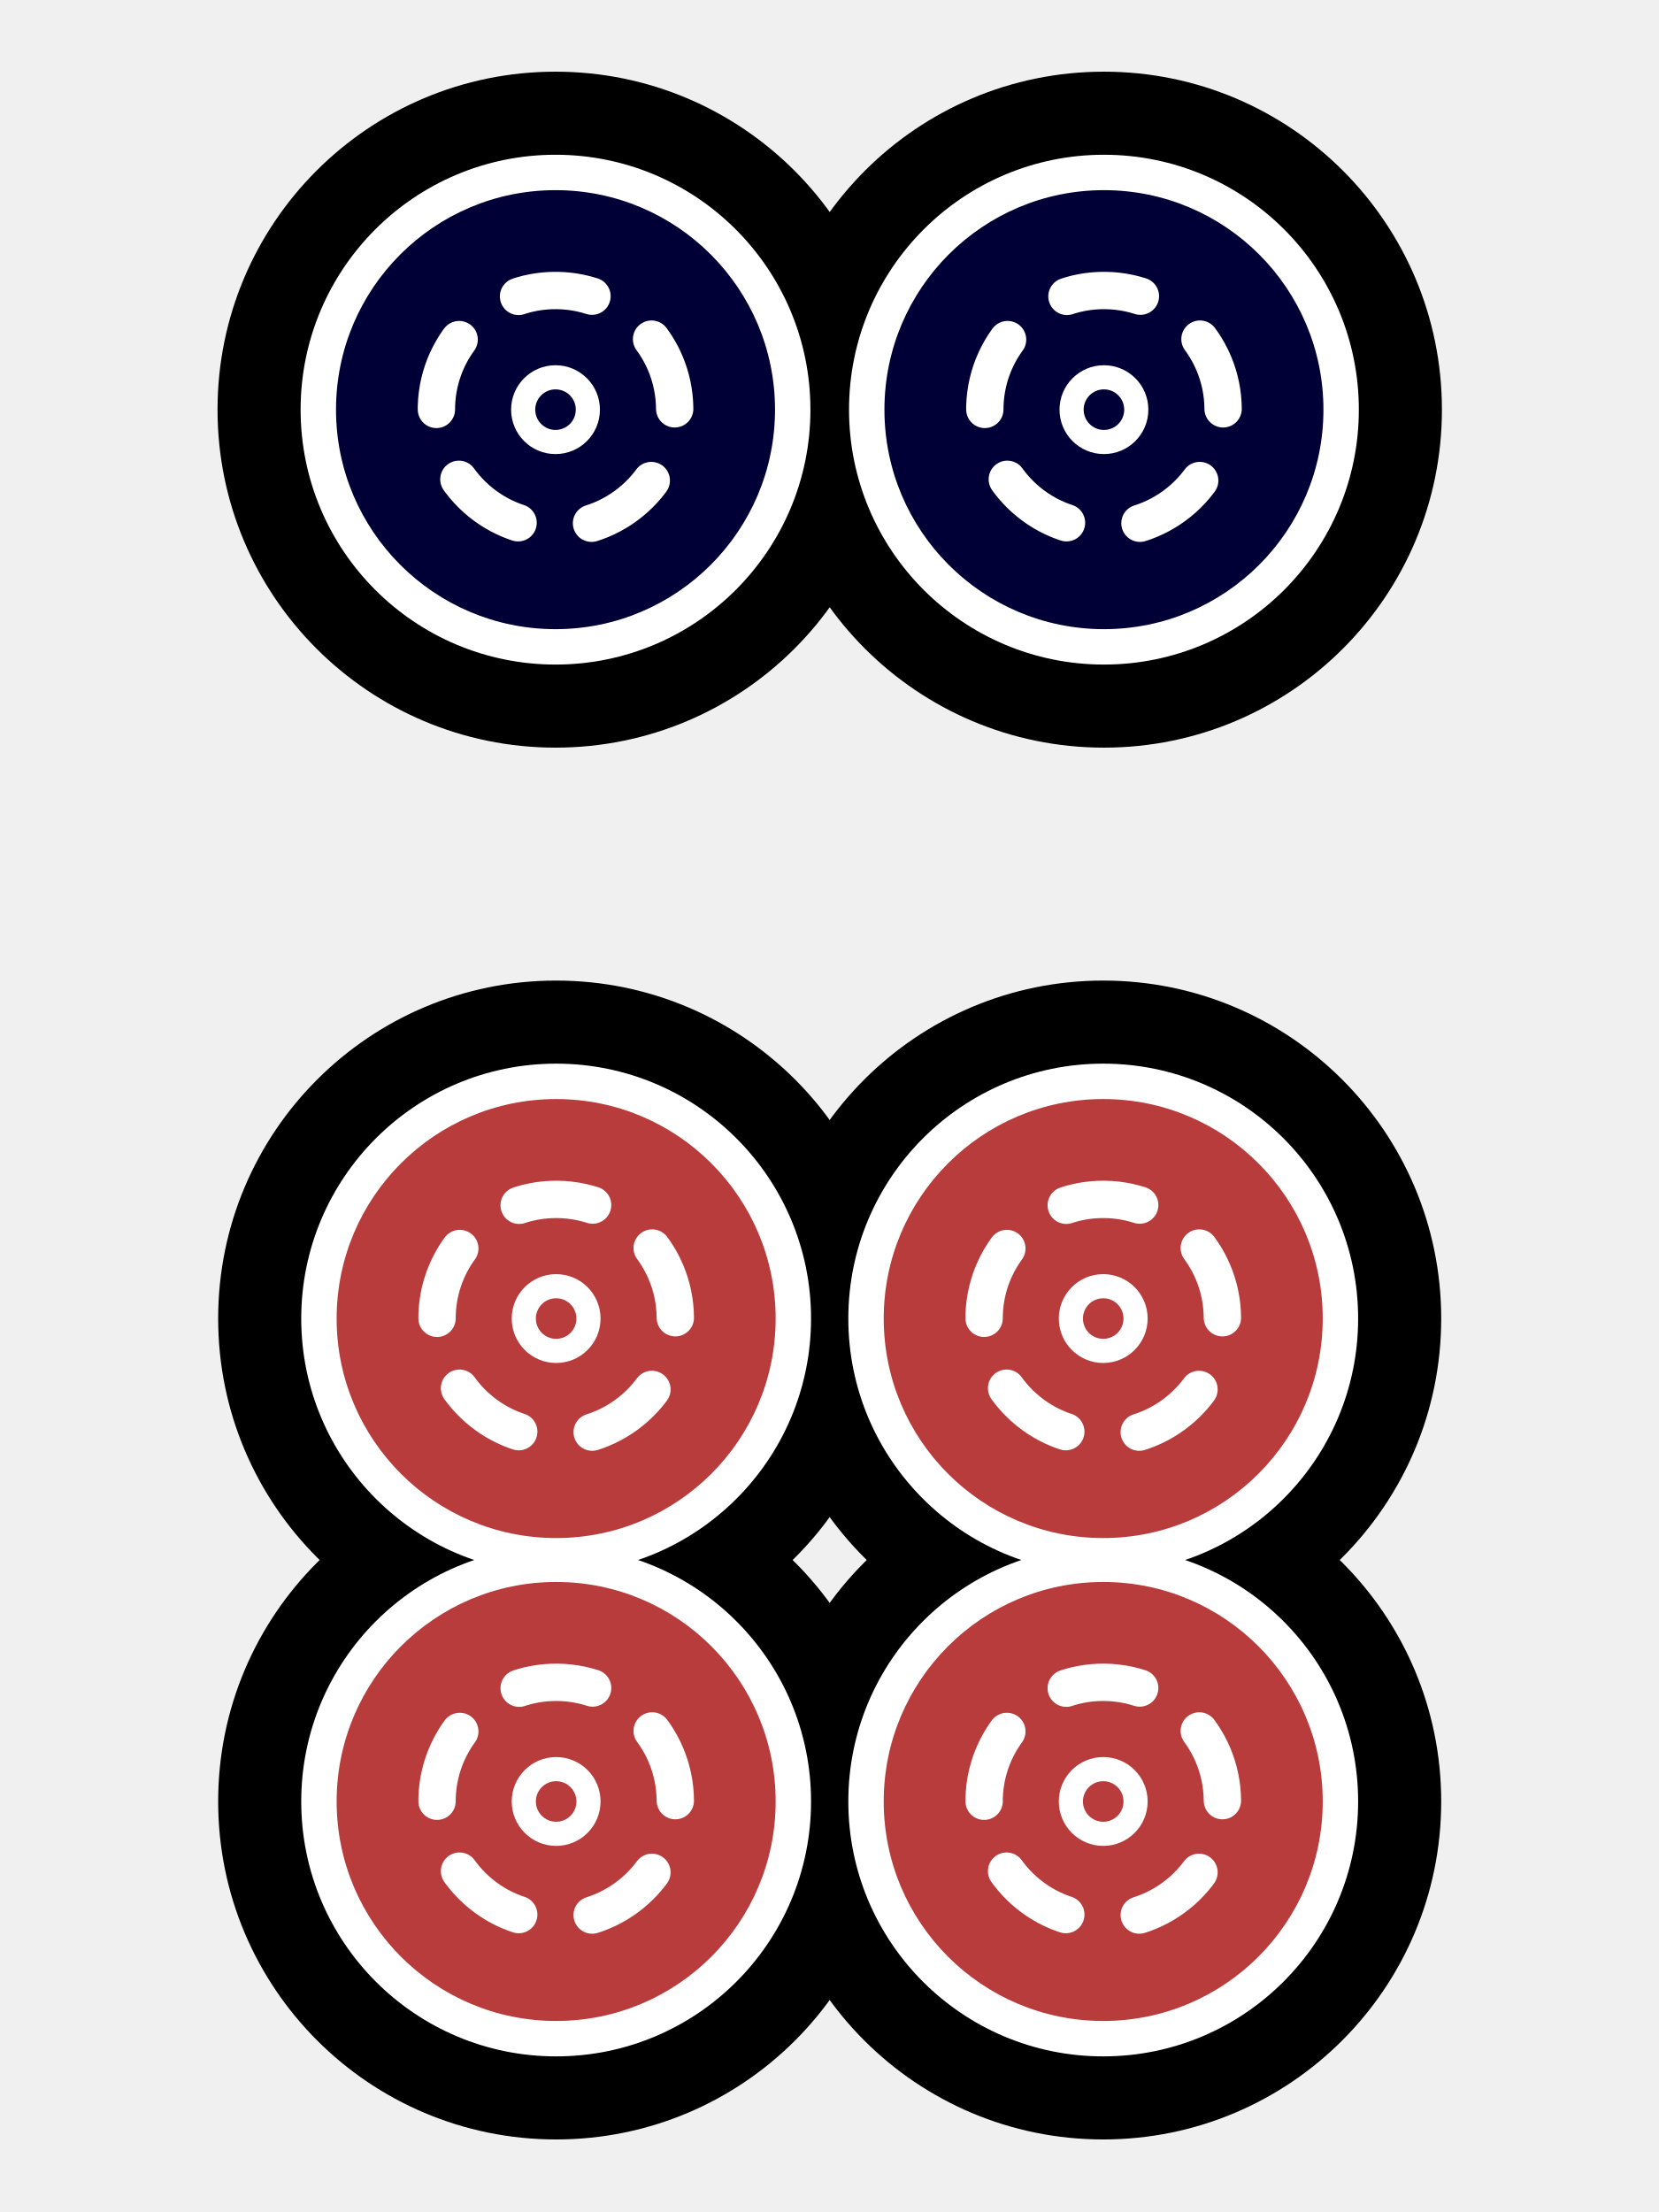
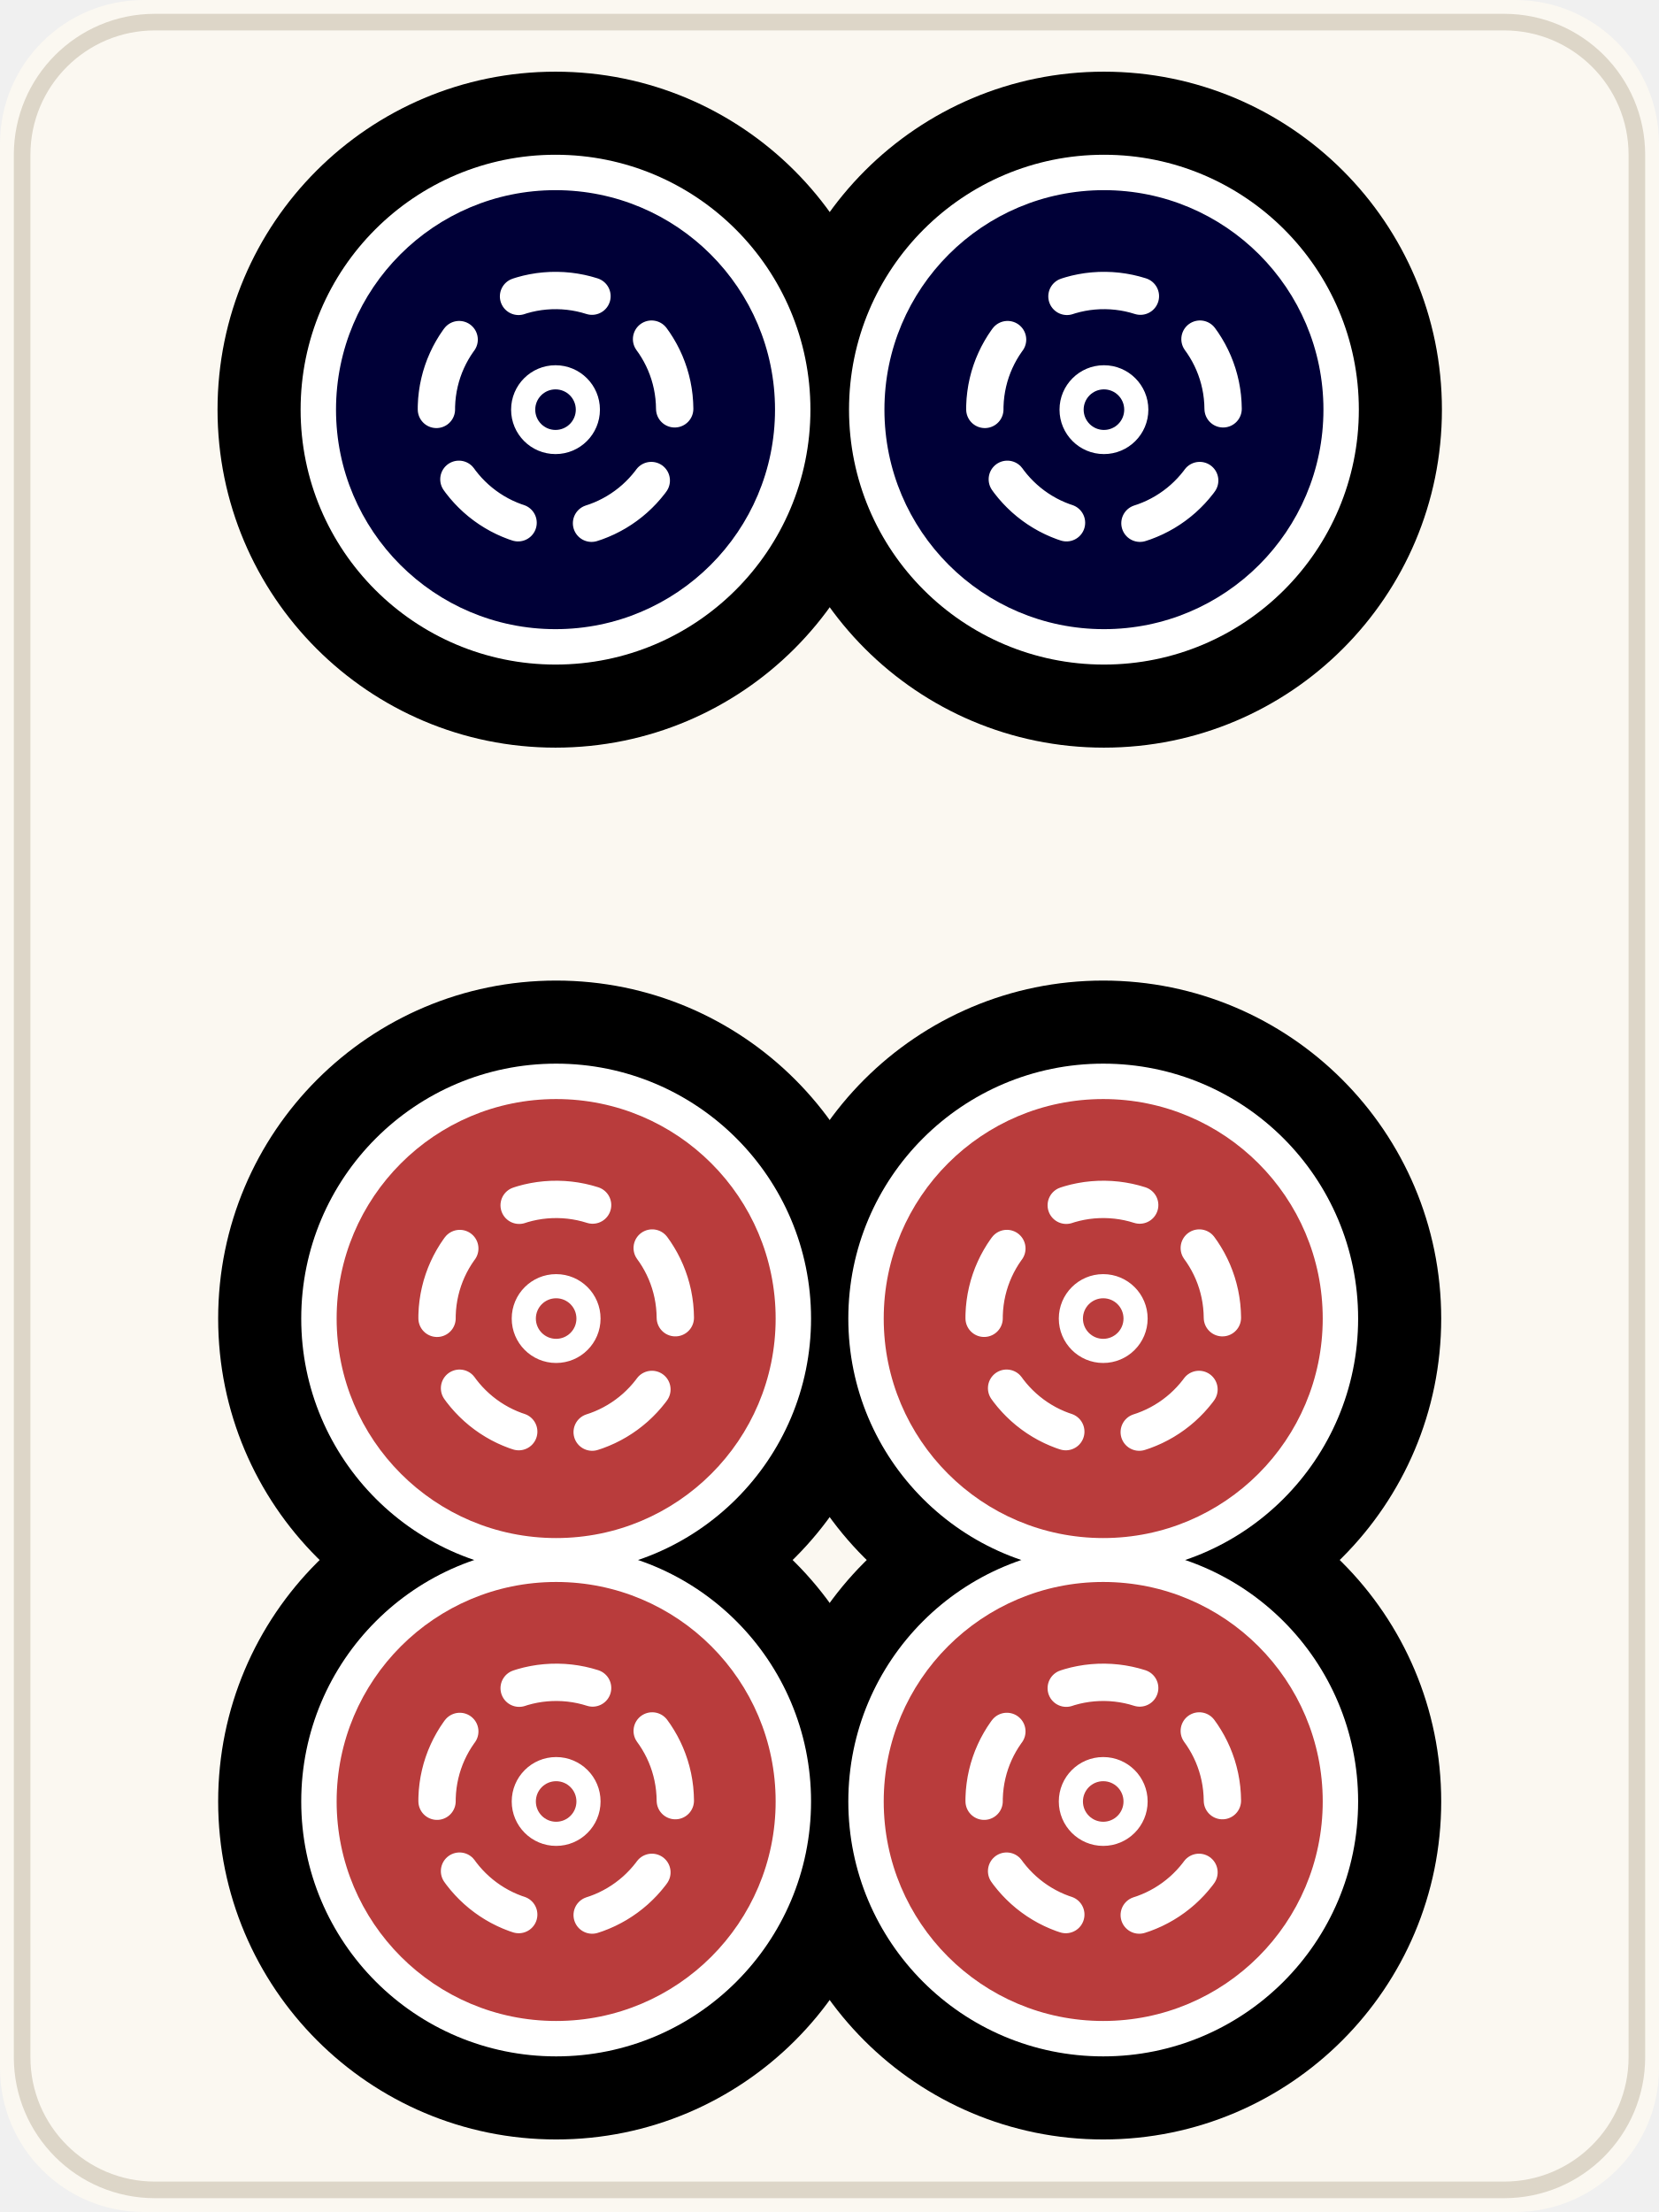
<svg xmlns="http://www.w3.org/2000/svg" viewBox="0 0 300 400">
+   <rect x="0" y="0" width="300" height="400" rx="26" fill="#fbf8f1" />
+   <rect x="4" y="4" width="292" height="392" rx="24" fill="none" stroke="#ddd6c8" stroke-width="3" />
  <g transform="translate(0 -662.74)">
    <circle cx="100.455" cy="736.819" r="61.118" opacity="1" fill="#000" fill-opacity="1" fill-rule="nonzero" stroke="none" stroke-width="8" stroke-linecap="round" stroke-linejoin="round" stroke-miterlimit="4" stroke-dasharray="none" strokeDashoffset="0" stroke-opacity="1" />
    <circle cx="100.568" cy="988.504" r="61.118" opacity="1" fill="#000" fill-opacity="1" fill-rule="nonzero" stroke="none" stroke-width="8" stroke-linecap="round" stroke-linejoin="round" stroke-miterlimit="4" stroke-dasharray="none" strokeDashoffset="0" stroke-opacity="1" />
    <circle cx="199.498" cy="988.504" r="61.118" opacity="1" fill="#000" fill-opacity="1" fill-rule="nonzero" stroke="none" stroke-width="8" stroke-linecap="round" stroke-linejoin="round" stroke-miterlimit="4" stroke-dasharray="none" strokeDashoffset="0" stroke-opacity="1" />
    <circle cx="199.498" cy="901.176" r="61.118" opacity="1" fill="#000" fill-opacity="1" fill-rule="nonzero" stroke="none" stroke-width="8" stroke-linecap="round" stroke-linejoin="round" stroke-miterlimit="4" stroke-dasharray="none" strokeDashoffset="0" stroke-opacity="1" />
    <circle cx="100.568" cy="901.176" r="61.118" opacity="1" fill="#000" fill-opacity="1" fill-rule="nonzero" stroke="none" stroke-width="8" stroke-linecap="round" stroke-linejoin="round" stroke-miterlimit="4" stroke-dasharray="none" strokeDashoffset="0" stroke-opacity="1" />
    <circle cx="100.568" cy="901.176" r="46.095" opacity="1" fill="#fff" fill-opacity="1" fill-rule="nonzero" stroke="none" stroke-width="8" stroke-linecap="round" stroke-linejoin="round" stroke-miterlimit="4" stroke-dasharray="none" strokeDashoffset="0" stroke-opacity="1" />
    <circle cx="100.568" cy="901.176" r="39.693" opacity="1" fill="#b93c3c" fill-opacity="1" fill-rule="nonzero" stroke="none" stroke-width="8" stroke-linecap="round" stroke-linejoin="round" stroke-miterlimit="4" stroke-dasharray="none" strokeDashoffset="0" stroke-opacity="1" />
    <path d="M115.905-901.847a21.55 21.55 0 0 1-21.143 21.543 21.55 21.55 0 0 1-21.937-20.733 21.55 21.55 0 0 1 20.318-22.324 21.55 21.55 0 0 1 22.701 19.895" opacity="1" fill="none" fill-opacity="0.297" fill-rule="nonzero" stroke="#fff" stroke-width="6.75" stroke-linecap="round" stroke-linejoin="round" stroke-miterlimit="4" stroke-dasharray="13.501,13.501" strokeDashoffset="0" stroke-opacity="1" transform="scale(1 -1)rotate(.395)" />
    <circle cx="100.568" cy="901.176" r="8.032" opacity="1" fill="#fff" fill-opacity="1" fill-rule="nonzero" stroke="none" stroke-width="8" stroke-linecap="round" stroke-linejoin="round" stroke-miterlimit="4" stroke-dasharray="none" strokeDashoffset="0" stroke-opacity="1" />
    <circle cx="100.568" cy="901.176" r="3.668" opacity="1" fill="#b93c3c" fill-opacity="1" fill-rule="nonzero" stroke="none" stroke-width="8" stroke-linecap="round" stroke-linejoin="round" stroke-miterlimit="4" stroke-dasharray="none" strokeDashoffset="0" stroke-opacity="1" />
    <circle cx="199.498" cy="901.176" r="46.095" opacity="1" fill="#fff" fill-opacity="1" fill-rule="nonzero" stroke="none" stroke-width="8" stroke-linecap="round" stroke-linejoin="round" stroke-miterlimit="4" stroke-dasharray="none" strokeDashoffset="0" stroke-opacity="1" />
    <circle cx="199.498" cy="901.176" r="39.693" opacity="1" fill="#b93c3c" fill-opacity="1" fill-rule="nonzero" stroke="none" stroke-width="8" stroke-linecap="round" stroke-linejoin="round" stroke-miterlimit="4" stroke-dasharray="none" strokeDashoffset="0" stroke-opacity="1" />
    <path d="M214.832-902.53a21.55 21.55 0 0 1-21.142 21.545 21.55 21.55 0 0 1-21.938-20.734 21.55 21.55 0 0 1 20.318-22.324 21.55 21.55 0 0 1 22.701 19.895" opacity="1" fill="none" fill-opacity="0.297" fill-rule="nonzero" stroke="#fff" stroke-width="6.75" stroke-linecap="round" stroke-linejoin="round" stroke-miterlimit="4" stroke-dasharray="13.501,13.501" strokeDashoffset="0" stroke-opacity="1" transform="scale(1 -1)rotate(.395)" />
    <circle cx="199.498" cy="901.176" r="8.032" opacity="1" fill="#fff" fill-opacity="1" fill-rule="nonzero" stroke="none" stroke-width="8" stroke-linecap="round" stroke-linejoin="round" stroke-miterlimit="4" stroke-dasharray="none" strokeDashoffset="0" stroke-opacity="1" />
    <circle cx="199.498" cy="901.176" r="3.668" opacity="1" fill="#b93c3c" fill-opacity="1" fill-rule="nonzero" stroke="none" stroke-width="8" stroke-linecap="round" stroke-linejoin="round" stroke-miterlimit="4" stroke-dasharray="none" strokeDashoffset="0" stroke-opacity="1" />
    <circle cx="100.568" cy="988.504" r="46.095" opacity="1" fill="#fff" fill-opacity="1" fill-rule="nonzero" stroke="none" stroke-width="8" stroke-linecap="round" stroke-linejoin="round" stroke-miterlimit="4" stroke-dasharray="none" strokeDashoffset="0" stroke-opacity="1" />
    <circle cx="100.568" cy="988.504" r="39.693" opacity="1" fill="#b93c3c" fill-opacity="1" fill-rule="nonzero" stroke="none" stroke-width="8" stroke-linecap="round" stroke-linejoin="round" stroke-miterlimit="4" stroke-dasharray="none" strokeDashoffset="0" stroke-opacity="1" />
    <path d="M115.303-989.173a21.55 21.55 0 0 1-21.142 21.544 21.55 21.55 0 0 1-21.938-20.734 21.55 21.55 0 0 1 20.318-22.323 21.55 21.55 0 0 1 22.701 19.894" opacity="1" fill="none" fill-opacity="0.297" fill-rule="nonzero" stroke="#fff" stroke-width="6.75" stroke-linecap="round" stroke-linejoin="round" stroke-miterlimit="4" stroke-dasharray="13.501,13.501" strokeDashoffset="0" stroke-opacity="1" transform="scale(1 -1)rotate(.395)" />
    <circle cx="100.568" cy="988.504" r="8.032" opacity="1" fill="#fff" fill-opacity="1" fill-rule="nonzero" stroke="none" stroke-width="8" stroke-linecap="round" stroke-linejoin="round" stroke-miterlimit="4" stroke-dasharray="none" strokeDashoffset="0" stroke-opacity="1" />
    <circle cx="100.568" cy="988.504" r="3.668" opacity="1" fill="#b93c3c" fill-opacity="1" fill-rule="nonzero" stroke="none" stroke-width="8" stroke-linecap="round" stroke-linejoin="round" stroke-miterlimit="4" stroke-dasharray="none" strokeDashoffset="0" stroke-opacity="1" />
    <circle cx="199.498" cy="988.504" r="46.095" opacity="1" fill="#fff" fill-opacity="1" fill-rule="nonzero" stroke="none" stroke-width="8" stroke-linecap="round" stroke-linejoin="round" stroke-miterlimit="4" stroke-dasharray="none" strokeDashoffset="0" stroke-opacity="1" />
    <circle cx="199.498" cy="988.504" r="39.693" opacity="1" fill="#b93c3c" fill-opacity="1" fill-rule="nonzero" stroke="none" stroke-width="8" stroke-linecap="round" stroke-linejoin="round" stroke-miterlimit="4" stroke-dasharray="none" strokeDashoffset="0" stroke-opacity="1" />
    <path d="M214.23-989.855a21.55 21.55 0 0 1-21.142 21.544 21.55 21.55 0 0 1-21.938-20.734 21.55 21.55 0 0 1 20.318-22.323 21.55 21.55 0 0 1 22.702 19.894" opacity="1" fill="none" fill-opacity="0.297" fill-rule="nonzero" stroke="#fff" stroke-width="6.75" stroke-linecap="round" stroke-linejoin="round" stroke-miterlimit="4" stroke-dasharray="13.501,13.501" strokeDashoffset="0" stroke-opacity="1" transform="scale(1 -1)rotate(.395)" />
    <circle cx="199.498" cy="988.504" r="8.032" opacity="1" fill="#fff" fill-opacity="1" fill-rule="nonzero" stroke="none" stroke-width="8" stroke-linecap="round" stroke-linejoin="round" stroke-miterlimit="4" stroke-dasharray="none" strokeDashoffset="0" stroke-opacity="1" />
    <circle cx="199.498" cy="988.504" r="3.668" opacity="1" fill="#b93c3c" fill-opacity="1" fill-rule="nonzero" stroke="none" stroke-width="8" stroke-linecap="round" stroke-linejoin="round" stroke-miterlimit="4" stroke-dasharray="none" strokeDashoffset="0" stroke-opacity="1" />
    <circle cx="199.627" cy="736.819" r="61.118" opacity="1" fill="#000" fill-opacity="1" fill-rule="nonzero" stroke="none" stroke-width="8" stroke-linecap="round" stroke-linejoin="round" stroke-miterlimit="4" stroke-dasharray="none" strokeDashoffset="0" stroke-opacity="1" />
    <circle cx="199.627" cy="736.819" r="46.095" opacity="1" fill="#fff" fill-opacity="1" fill-rule="nonzero" stroke="none" stroke-width="8" stroke-linecap="round" stroke-linejoin="round" stroke-miterlimit="4" stroke-dasharray="none" strokeDashoffset="0" stroke-opacity="1" />
    <circle cx="199.627" cy="736.819" r="39.693" opacity="1" fill="#000037" fill-opacity="1" fill-rule="nonzero" stroke="none" stroke-width="8" stroke-linecap="round" stroke-linejoin="round" stroke-miterlimit="4" stroke-dasharray="none" strokeDashoffset="0" stroke-opacity="1" />
    <path d="M216.093-738.177a21.55 21.55 0 0 1-21.142 21.544 21.55 21.55 0 0 1-21.938-20.734 21.55 21.55 0 0 1 20.318-22.323 21.55 21.55 0 0 1 22.702 19.894" opacity="1" fill="none" fill-opacity="0.297" fill-rule="nonzero" stroke="#fff" stroke-width="6.75" stroke-linecap="round" stroke-linejoin="round" stroke-miterlimit="4" stroke-dasharray="13.501,13.501" strokeDashoffset="0" stroke-opacity="1" transform="scale(1 -1)rotate(.395)" />
    <circle cx="199.627" cy="736.819" r="8.032" opacity="1" fill="#fff" fill-opacity="1" fill-rule="nonzero" stroke="none" stroke-width="8" stroke-linecap="round" stroke-linejoin="round" stroke-miterlimit="4" stroke-dasharray="none" strokeDashoffset="0" stroke-opacity="1" />
    <circle cx="199.627" cy="736.819" r="3.668" opacity="1" fill="#000037" fill-opacity="1" fill-rule="nonzero" stroke="none" stroke-width="8" stroke-linecap="round" stroke-linejoin="round" stroke-miterlimit="4" stroke-dasharray="none" strokeDashoffset="0" stroke-opacity="1" />
    <circle cx="100.455" cy="736.819" r="46.095" opacity="1" fill="#fff" fill-opacity="1" fill-rule="nonzero" stroke="none" stroke-width="8" stroke-linecap="round" stroke-linejoin="round" stroke-miterlimit="4" stroke-dasharray="none" strokeDashoffset="0" stroke-opacity="1" />
    <circle cx="100.455" cy="736.819" r="39.693" opacity="1" fill="#000037" fill-opacity="1" fill-rule="nonzero" stroke="none" stroke-width="8" stroke-linecap="round" stroke-linejoin="round" stroke-miterlimit="4" stroke-dasharray="none" strokeDashoffset="0" stroke-opacity="1" />
    <path d="M116.924-737.494a21.55 21.55 0 0 1-21.142 21.544 21.55 21.55 0 0 1-21.938-20.733 21.55 21.55 0 0 1 20.318-22.324 21.55 21.55 0 0 1 22.701 19.894" opacity="1" fill="none" fill-opacity="0.297" fill-rule="nonzero" stroke="#fff" stroke-width="6.75" stroke-linecap="round" stroke-linejoin="round" stroke-miterlimit="4" stroke-dasharray="13.501,13.501" strokeDashoffset="0" stroke-opacity="1" transform="scale(1 -1)rotate(.395)" />
    <circle cx="100.455" cy="736.819" r="8.032" opacity="1" fill="#fff" fill-opacity="1" fill-rule="nonzero" stroke="none" stroke-width="8" stroke-linecap="round" stroke-linejoin="round" stroke-miterlimit="4" stroke-dasharray="none" strokeDashoffset="0" stroke-opacity="1" />
    <circle cx="100.455" cy="736.819" r="3.668" opacity="1" fill="#000037" fill-opacity="1" fill-rule="nonzero" stroke="none" stroke-width="8" stroke-linecap="round" stroke-linejoin="round" stroke-miterlimit="4" stroke-dasharray="none" strokeDashoffset="0" stroke-opacity="1" />
  </g>
</svg>
